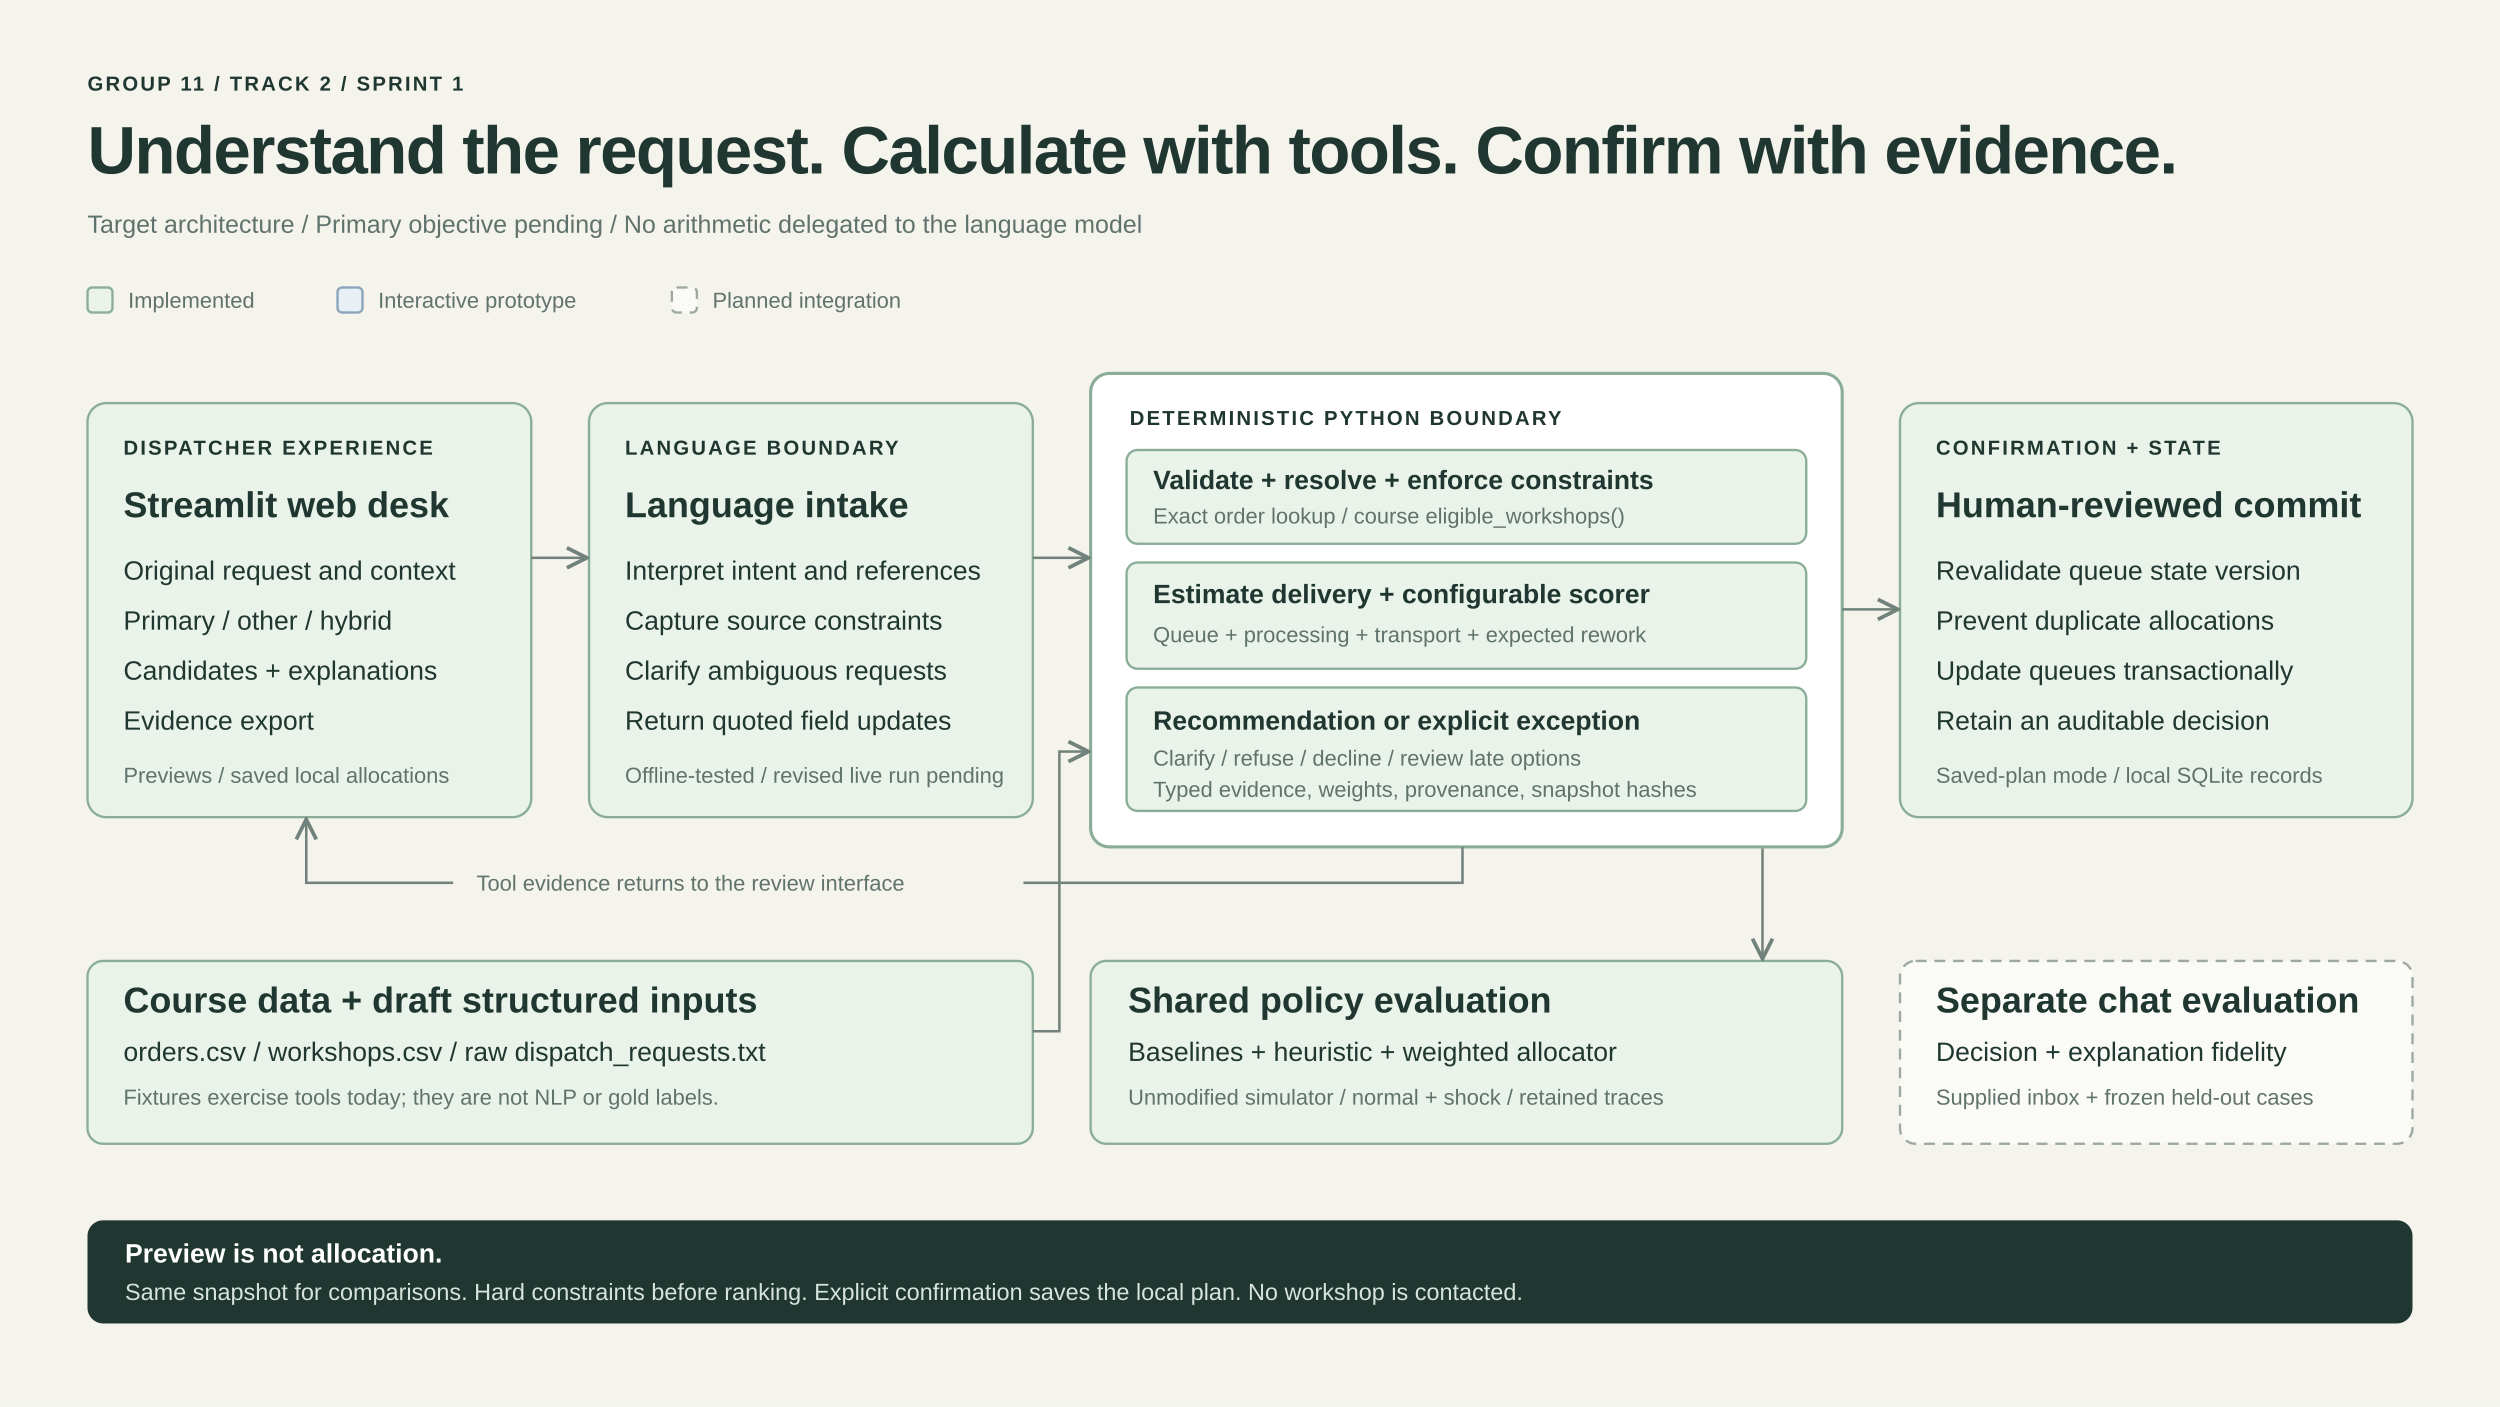
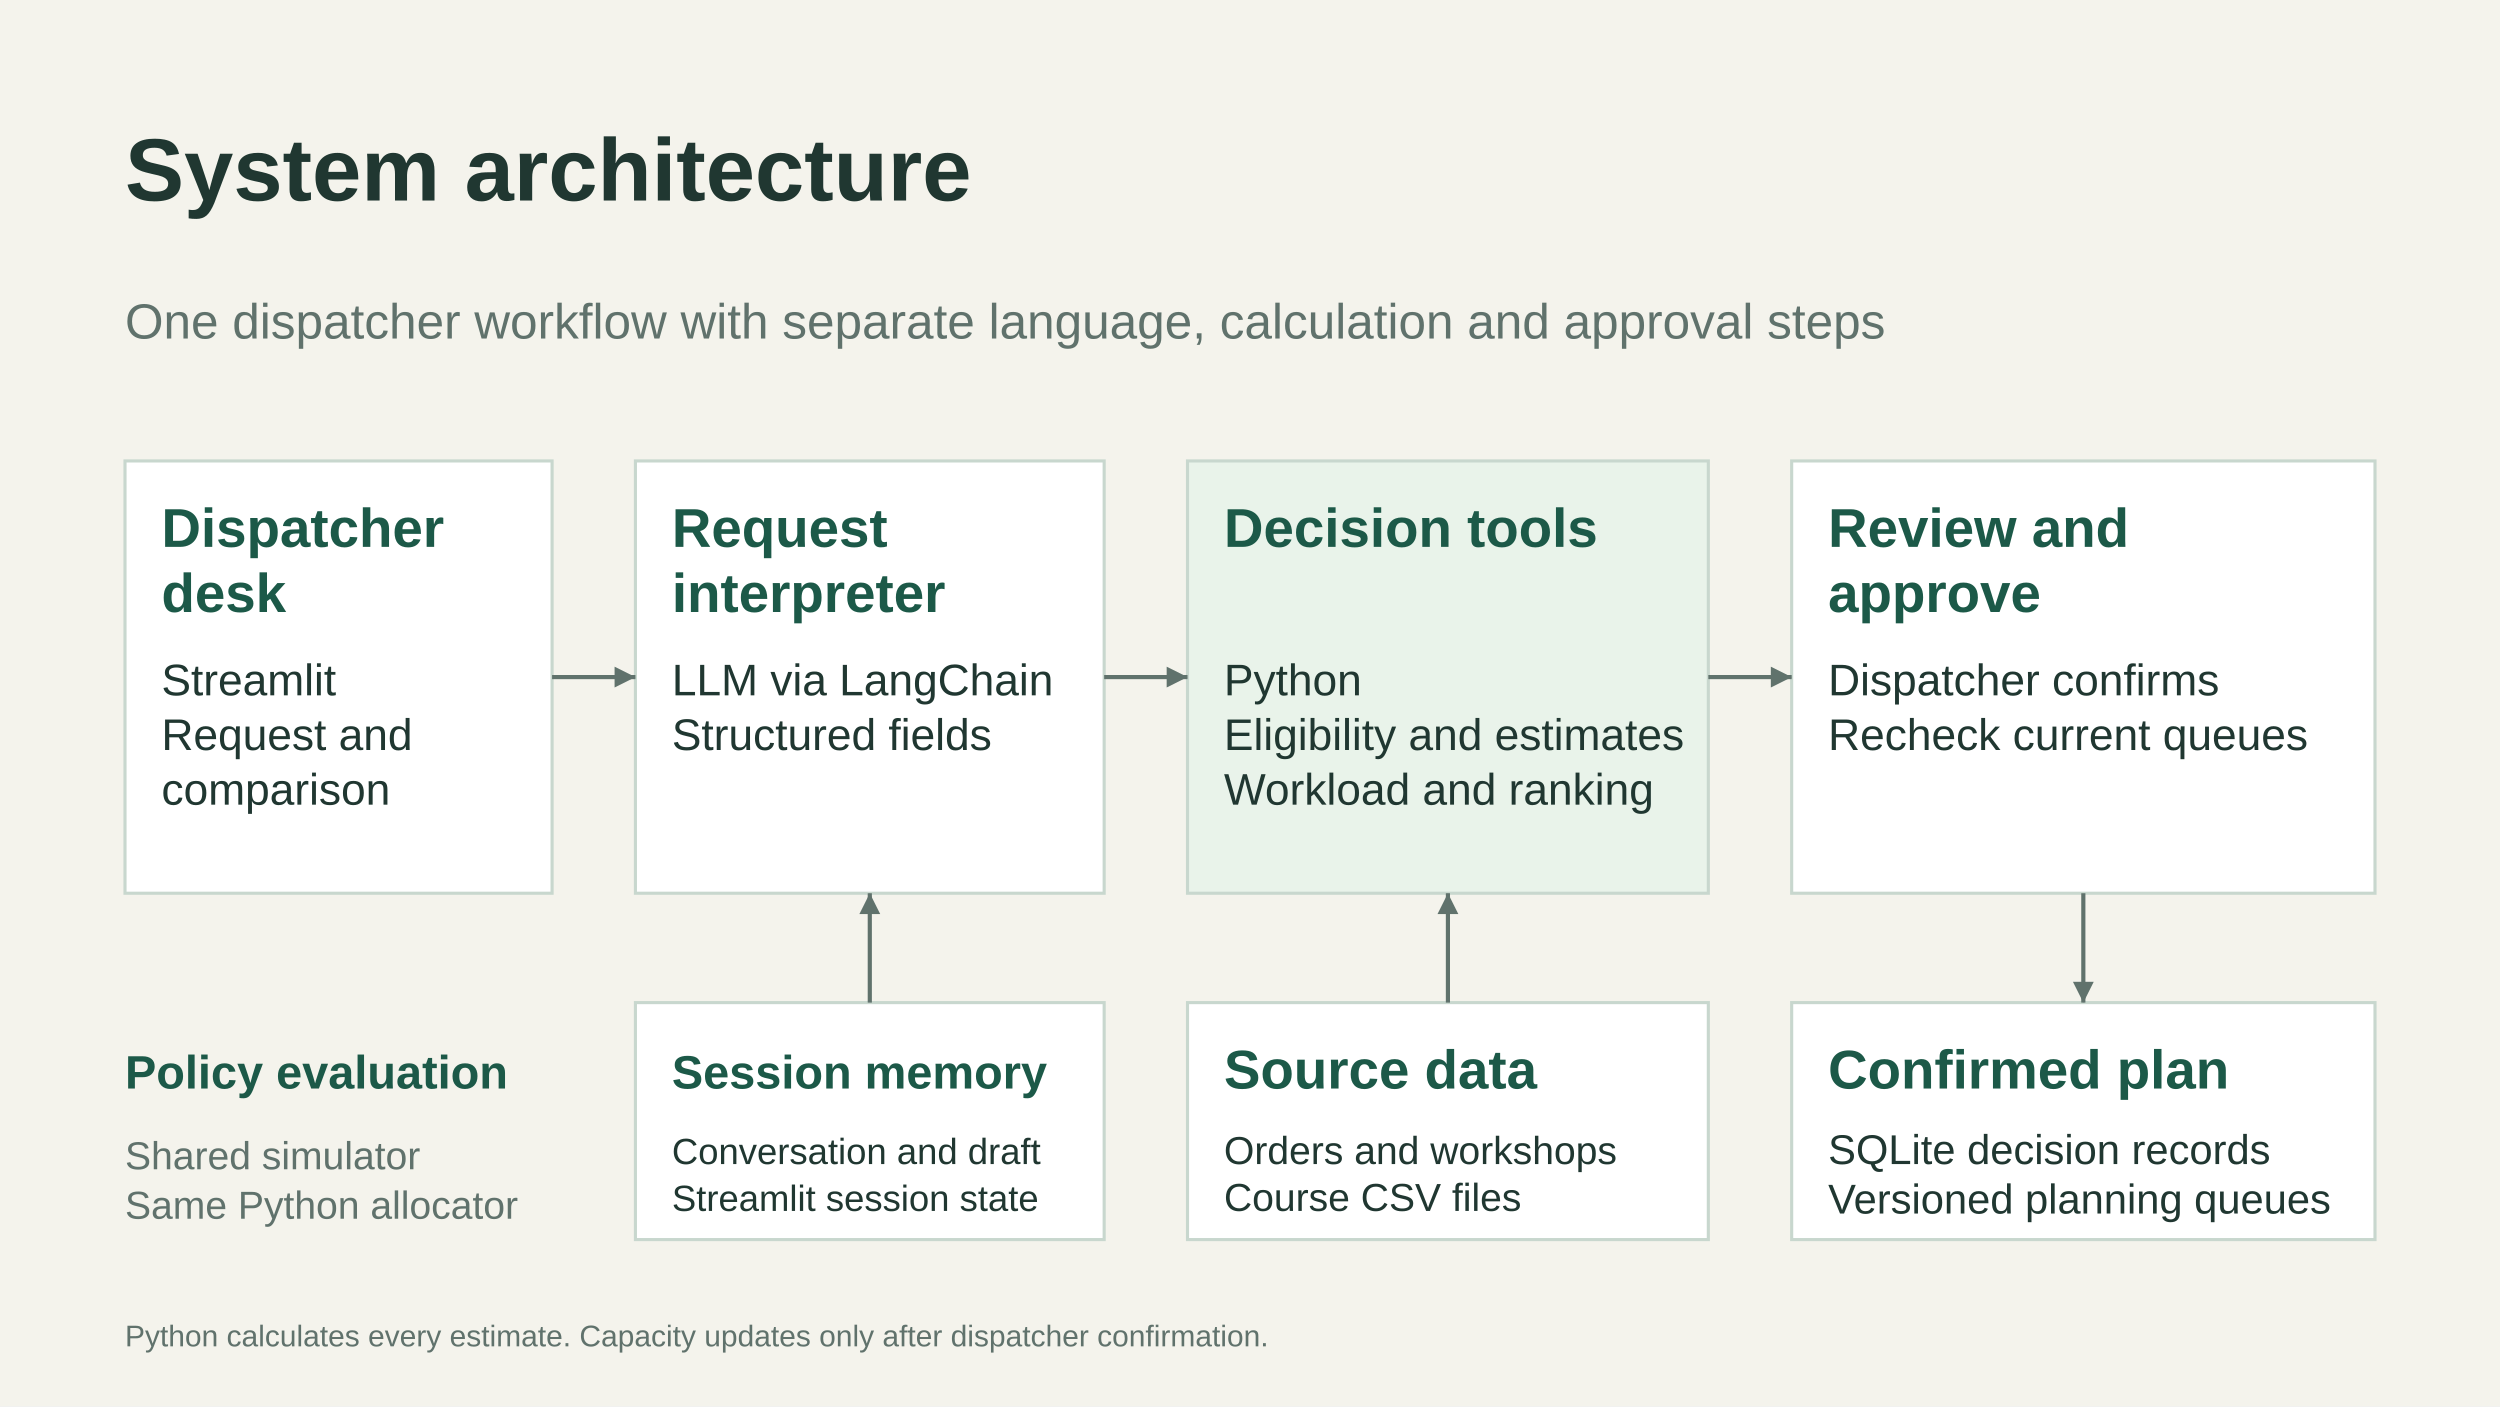
- <svg xmlns="http://www.w3.org/2000/svg" width="1600" height="900" viewBox="0 0 1600 900" role="img" aria-labelledby="title desc">
-   <defs>
-     <marker id="arrow" markerWidth="10" markerHeight="10" refX="8" refY="5" orient="auto">
-       <path d="M1,1 L9,5 L1,9" fill="none" stroke="#71817b" stroke-width="1.5" />
-     </marker>
-     <style>
-       text { font-family:Arial,Helvetica,sans-serif; fill:#203731; }
-       .caption { font-size:16px; fill:#60726c; }
-       .label { font-size:13px; font-weight:700; letter-spacing:1.4px; }
-       .heading { font-size:23px; font-weight:700; }
-       .body { font-size:17px; }
-       .tiny { font-size:14px; fill:#60726c; }
-       .ready { fill:#e9f3e9; stroke:#8aad98; stroke-width:1.5; }
-       .planned { fill:#fafaf6; stroke:#9ca8a1; stroke-width:1.5; stroke-dasharray:7 5; }
-       .prototype { fill:#e8eff5; stroke:#8aa5b9; stroke-width:1.5; }
-       .line { fill:none; stroke:#71817b; stroke-width:1.6; marker-end:url(#arrow); }
-     </style>
-   </defs>
-   <rect width="1600" height="900" fill="#f4f3ec" />
-   <text x="56" y="58" class="label">GROUP 11 / TRACK 2 / SPRINT 1</text>
-   <text x="56" y="111" font-size="43" font-weight="700" letter-spacing="-1">Understand the request. Calculate with tools. Confirm with evidence.</text>
-   <text x="56" y="149" class="caption">Target architecture / Primary objective pending / No arithmetic delegated to the language model</text>
-   <rect x="56" y="184" width="16" height="16" class="ready" rx="3" />
-   <text x="82" y="197" class="tiny">Implemented</text>
-   <rect x="216" y="184" width="16" height="16" class="prototype" rx="3" />
-   <text x="242" y="197" class="tiny">Interactive prototype</text>
-   <rect x="430" y="184" width="16" height="16" class="planned" rx="3" />
-   <text x="456" y="197" class="tiny">Planned integration</text>
-   <rect x="56" y="258" width="284" height="265" rx="12" class="ready" />
-   <text x="79" y="291" class="label">DISPATCHER EXPERIENCE</text>
-   <text x="79" y="331" class="heading">Streamlit web desk</text>
-   <text x="79" y="371" class="body">Original request and context</text>
-   <text x="79" y="403" class="body">Primary / other / hybrid</text>
-   <text x="79" y="435" class="body">Candidates + explanations</text>
-   <text x="79" y="467" class="body">Evidence export</text>
-   <text x="79" y="501" class="tiny">Previews / saved local allocations</text>
-   <rect x="377" y="258" width="284" height="265" rx="12" class="ready" />
-   <text x="400" y="291" class="label">LANGUAGE BOUNDARY</text>
-   <text x="400" y="331" class="heading">Language intake</text>
-   <text x="400" y="371" class="body">Interpret intent and references</text>
-   <text x="400" y="403" class="body">Capture source constraints</text>
-   <text x="400" y="435" class="body">Clarify ambiguous requests</text>
-   <text x="400" y="467" class="body">Return quoted field updates</text>
-   <text x="400" y="501" class="tiny">Offline-tested / revised live run pending</text>
-   <rect x="698" y="239" width="481" height="303" rx="12" fill="#fff" stroke="#8aad98" stroke-width="2" />
-   <text x="723" y="272" class="label">DETERMINISTIC PYTHON BOUNDARY</text>
-   <rect x="721" y="288" width="435" height="60" rx="7" class="ready" />
-   <text x="738" y="313" class="body" font-weight="700">Validate + resolve + enforce constraints</text>
-   <text x="738" y="335" class="tiny">Exact order lookup / course eligible_workshops()</text>
-   <rect x="721" y="360" width="435" height="68" rx="7" class="ready" />
-   <text x="738" y="386" class="body" font-weight="700">Estimate delivery + configurable scorer</text>
-   <text x="738" y="411" class="tiny">Queue + processing + transport + expected rework</text>
-   <rect x="721" y="440" width="435" height="79" rx="7" class="ready" />
-   <text x="738" y="467" class="body" font-weight="700">Recommendation or explicit exception</text>
-   <text x="738" y="490" class="tiny">Clarify / refuse / decline / review late options</text>
-   <text x="738" y="510" class="tiny">Typed evidence, weights, provenance, snapshot hashes</text>
-   <rect x="1216" y="258" width="328" height="265" rx="12" class="ready" />
-   <text x="1239" y="291" class="label">CONFIRMATION + STATE</text>
-   <text x="1239" y="331" class="heading">Human-reviewed commit</text>
-   <text x="1239" y="371" class="body">Revalidate queue state version</text>
-   <text x="1239" y="403" class="body">Prevent duplicate allocations</text>
-   <text x="1239" y="435" class="body">Update queues transactionally</text>
-   <text x="1239" y="467" class="body">Retain an auditable decision</text>
-   <text x="1239" y="501" class="tiny">Saved-plan mode / local SQLite records</text>
-   <path d="M340 357 H374" class="line" />
-   <path d="M661 357 H695" class="line" />
-   <path d="M1179 390 H1213" class="line" />
-   <path d="M936 542 V565 H196 V526" class="line" />
-   <rect x="290" y="552" width="365" height="26" fill="#f4f3ec" />
-   <text x="305" y="570" class="tiny">Tool evidence returns to the review interface</text>
-   <rect x="56" y="615" width="605" height="117" rx="10" class="ready" />
-   <text x="79" y="648" class="heading">Course data + draft structured inputs</text>
-   <text x="79" y="679" class="body">orders.csv / workshops.csv / raw dispatch_requests.txt</text>
-   <text x="79" y="707" class="tiny">Fixtures exercise tools today; they are not NLP or gold labels.</text>
-   <path d="M661 660 H678 V481 H695" class="line" />
-   <rect x="698" y="615" width="481" height="117" rx="10" class="ready" />
-   <text x="722" y="648" class="heading">Shared policy evaluation</text>
-   <text x="722" y="679" class="body">Baselines + heuristic + weighted allocator</text>
-   <text x="722" y="707" class="tiny">Unmodified simulator / normal + shock / retained traces</text>
-   <path d="M1128 543 V612" class="line" />
-   <rect x="1216" y="615" width="328" height="117" rx="10" class="planned" />
-   <text x="1239" y="648" class="heading">Separate chat evaluation</text>
-   <text x="1239" y="679" class="body">Decision + explanation fidelity</text>
-   <text x="1239" y="707" class="tiny">Supplied inbox + frozen held-out cases</text>
-   <rect x="56" y="781" width="1488" height="66" rx="10" fill="#203731" />
-   <text x="80" y="808" font-size="17" style="fill:#fff" font-weight="700">Preview is not allocation.</text>
-   <text x="80" y="832" font-size="15" style="fill:#d6e4db">Same snapshot for comparisons. Hard constraints before ranking. Explicit confirmation saves the local plan. No workshop is contacted.</text>
+ <svg xmlns="http://www.w3.org/2000/svg" width="1440" height="810" viewBox="0 0 960 540" role="img" aria-labelledby="title desc">
+   <rect width="960" height="540" fill="#f4f3ec" />
+   <g font-family="Arial, sans-serif" fill="#203731">
+     <text x="48" y="77" font-size="34" font-weight="700">System architecture</text>
+     <text x="48" y="130" font-size="19" fill="#60726c">One dispatcher workflow with separate language, calculation and approval steps</text>
+     <g fill="#fff" stroke="#c8d7ce" stroke-width="1.2">
+       <rect x="48" y="177" width="164" height="166" />
+       <rect x="244" y="177" width="180" height="166" />
+       <rect x="456" y="177" width="200" height="166" fill="#e9f3ea" />
+       <rect x="688" y="177" width="224" height="166" />
+       <rect x="244" y="385" width="180" height="91" />
+       <rect x="456" y="385" width="200" height="91" />
+       <rect x="688" y="385" width="224" height="91" />
+     </g>
+     <g fill="none" stroke="#60726c" stroke-width="1.6">
+       <path d="M212 260 H244" />
+       <path d="M424 260 H456" />
+       <path d="M656 260 H688" />
+       <path d="M334 385 V343" />
+       <path d="M556 385 V343" />
+       <path d="M800 343 V385" />
+     </g>
+     <g fill="#60726c">
+       <polygon points="244,260 236,256 236,264" />
+       <polygon points="456,260 448,256 448,264" />
+       <polygon points="688,260 680,256 680,264" />
+       <polygon points="334,343 330,351 338,351" />
+       <polygon points="556,343 552,351 560,351" />
+       <polygon points="800,385 796,377 804,377" />
+     </g>
+     <g font-size="21" font-weight="700" fill="#1c5948">
+       <text x="62" y="210">Dispatcher<tspan x="62" dy="25">desk</tspan>
+       </text>
+       <text x="258" y="210">Request<tspan x="258" dy="25">interpreter</tspan>
+       </text>
+       <text x="470" y="210">Decision tools</text>
+       <text x="702" y="210">Review and<tspan x="702" dy="25">approve</tspan>
+       </text>
+       <text x="470" y="418">Source data</text>
+       <text x="702" y="418">Confirmed plan</text>
+     </g>
+     <g font-size="17">
+       <text x="62" y="267">Streamlit<tspan x="62" dy="21">Request and</tspan>
+         <tspan x="62" dy="21">comparison</tspan>
+       </text>
+       <text x="258" y="267">LLM via LangChain<tspan x="258" dy="21">Structured fields</tspan>
+       </text>
+       <text x="470" y="267">Python<tspan x="470" dy="21">Eligibility and estimates</tspan>
+         <tspan x="470" dy="21">Workload and ranking</tspan>
+       </text>
+       <text x="702" y="267">Dispatcher confirms<tspan x="702" dy="21">Recheck current queues</tspan>
+       </text>
+     </g>
+     <text x="258" y="418" font-size="18" font-weight="700" fill="#1c5948">Session memory</text>
+     <text x="258" y="447" font-size="14">Conversation and draft<tspan x="258" dy="18">Streamlit session state</tspan>
+     </text>
+     <text x="470" y="447" font-size="15">Orders and workshops<tspan x="470" dy="18">Course CSV files</tspan>
+     </text>
+     <text x="702" y="447" font-size="16">SQLite decision records<tspan x="702" dy="19">Versioned planning queues</tspan>
+     </text>
+     <text x="48" y="418" font-size="18" font-weight="700" fill="#1c5948">Policy evaluation</text>
+     <text x="48" y="449" font-size="15" fill="#60726c">Shared simulator<tspan x="48" dy="19">Same Python allocator</tspan>
+     </text>
+     <text x="48" y="517" font-size="11.5" fill="#60726c">Python calculates every estimate. Capacity updates only after dispatcher confirmation.</text>
+   </g>
</svg>
